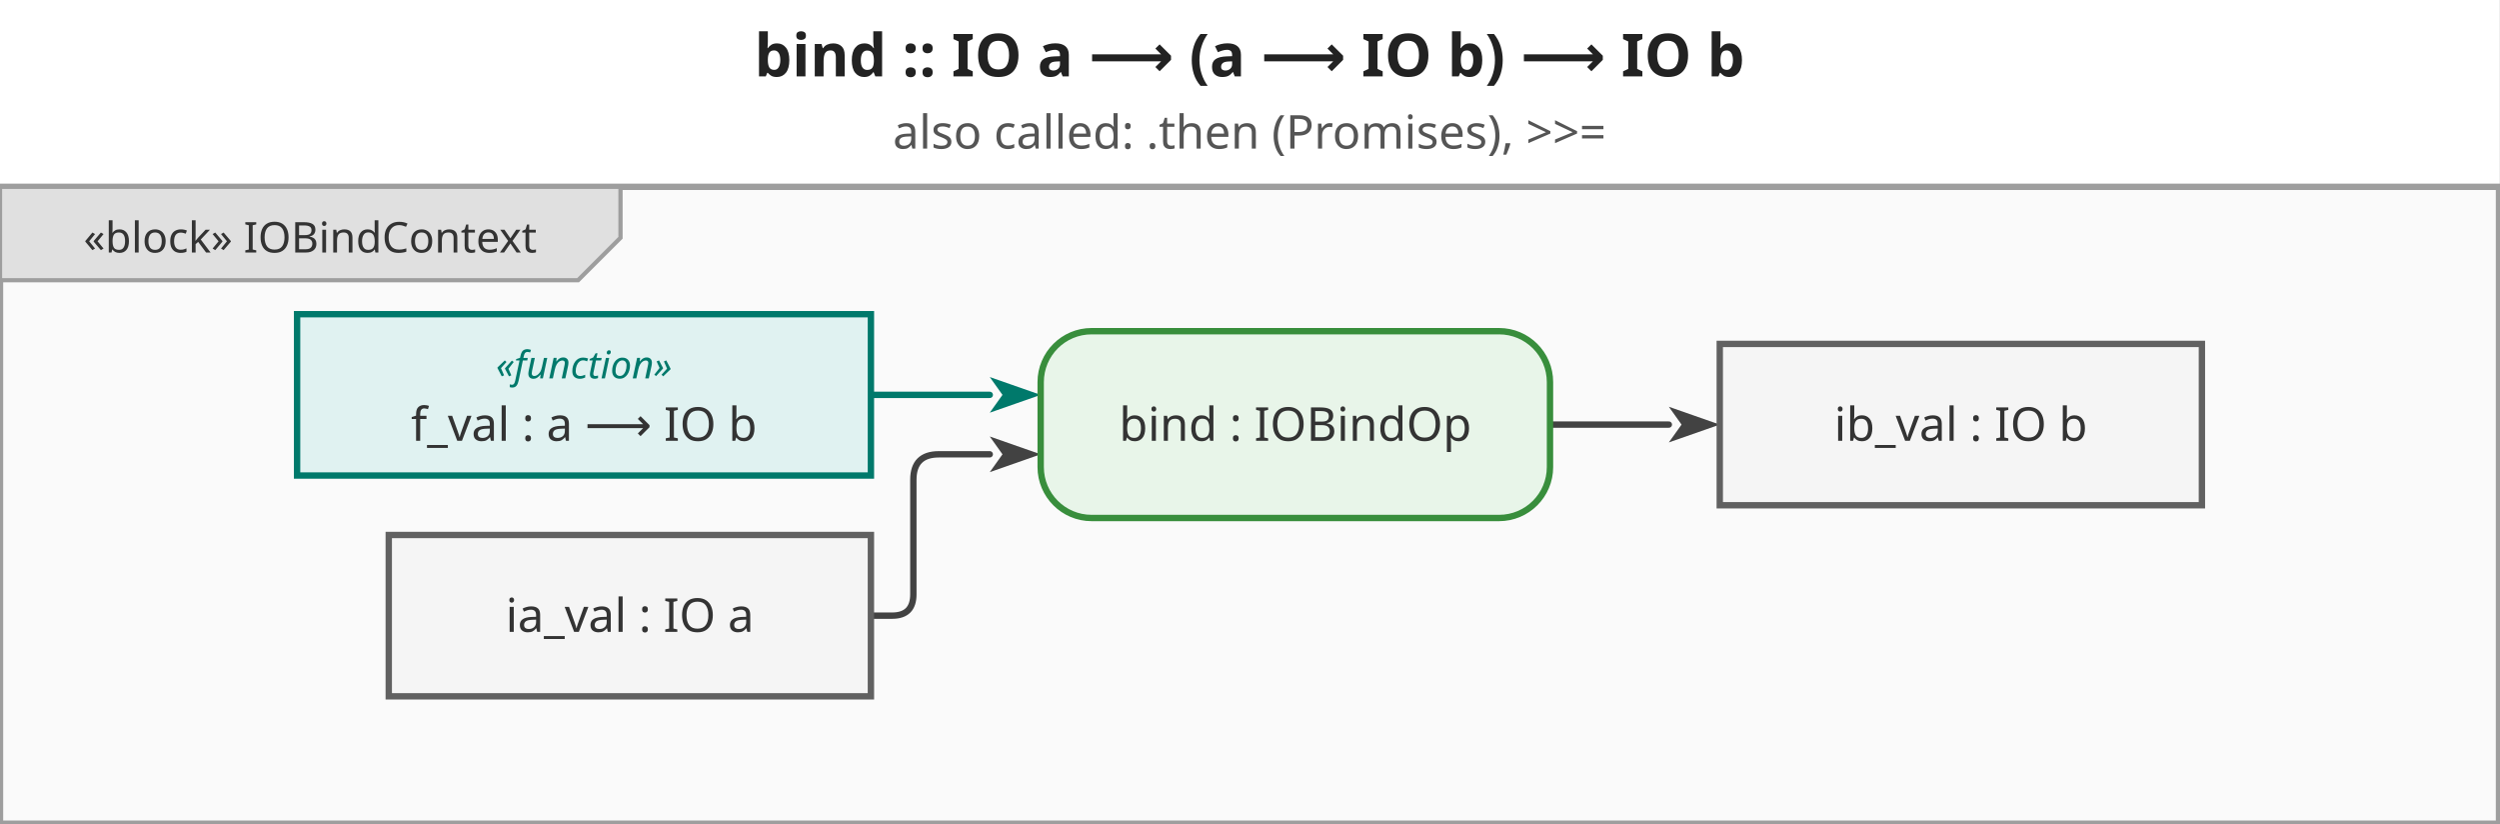
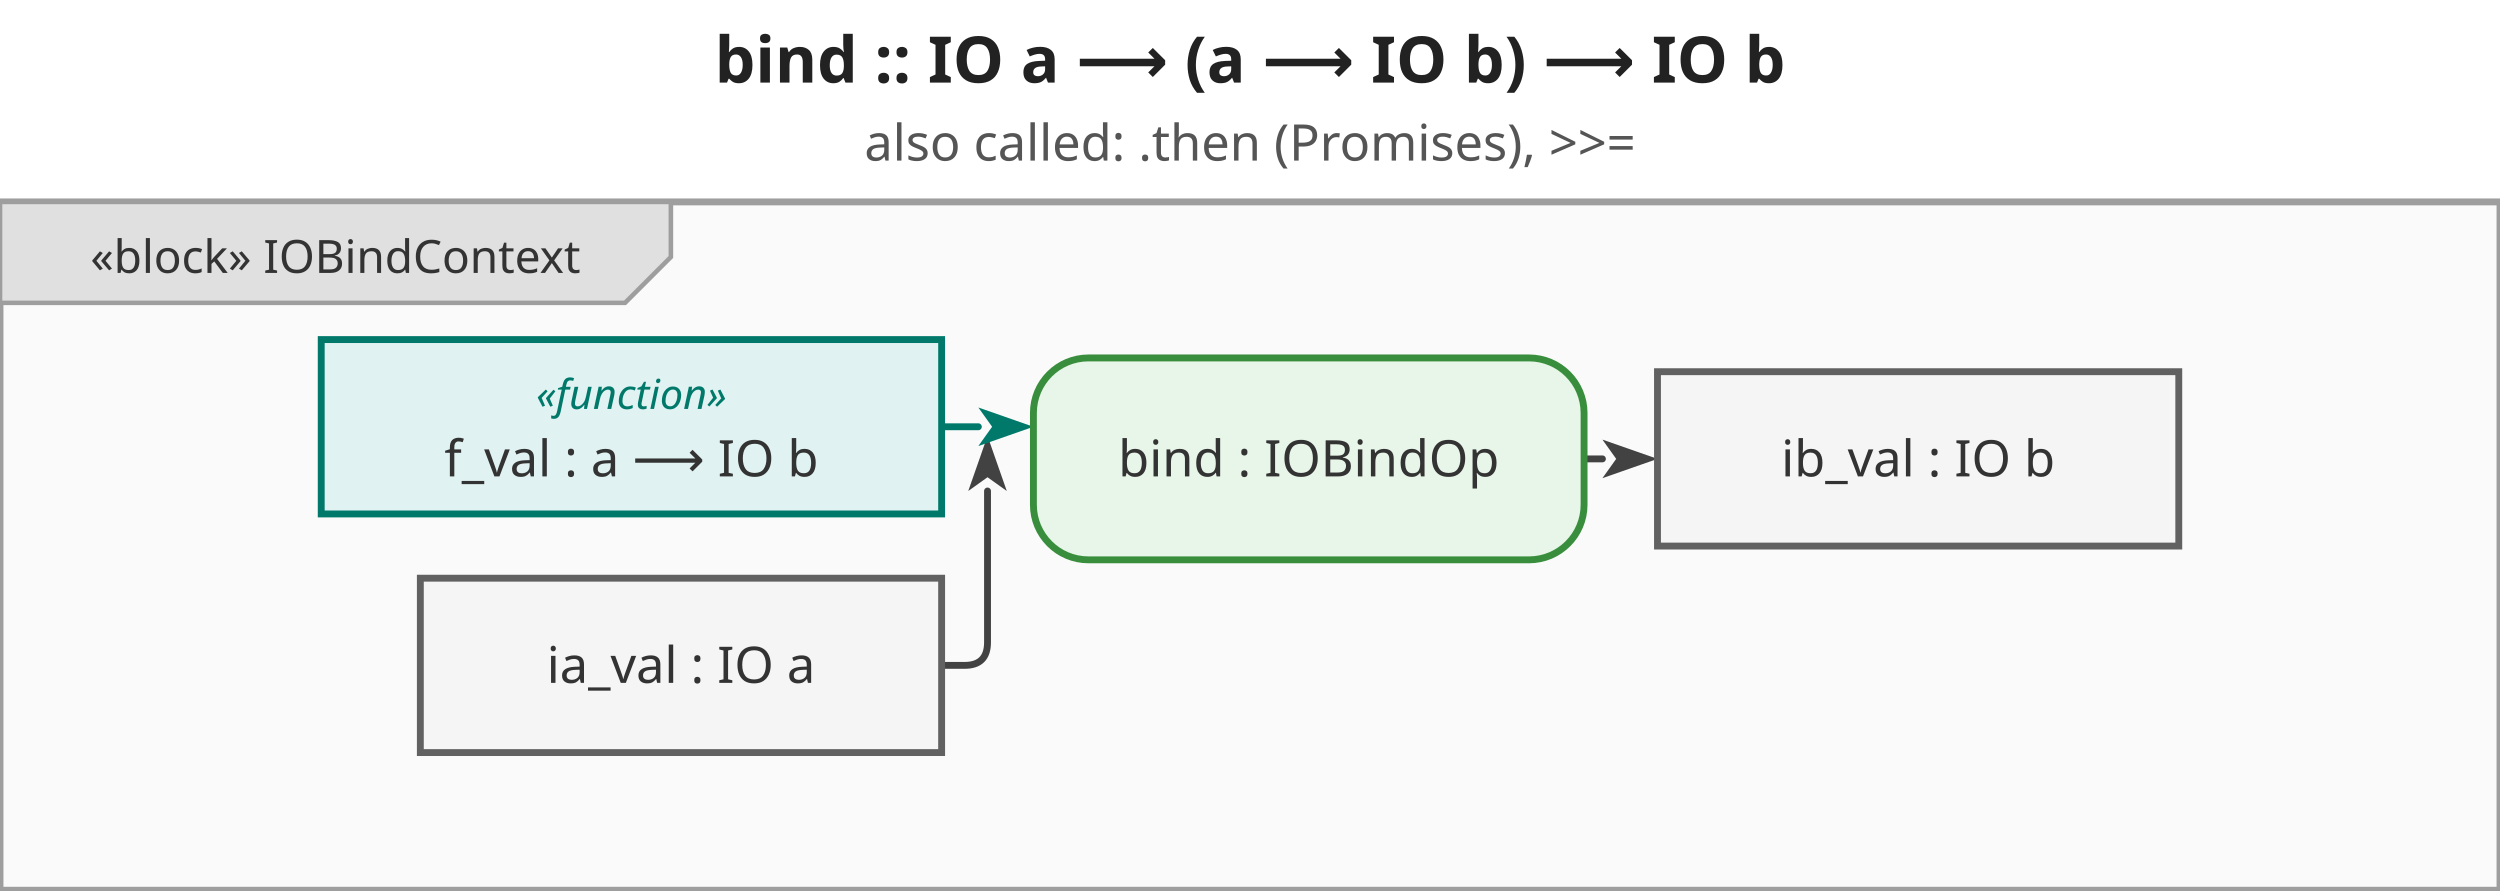
- <svg xmlns="http://www.w3.org/2000/svg" viewBox="0 0 588.8 194" width="588.8" height="194">
+ <svg xmlns="http://www.w3.org/2000/svg" viewBox="0 0 544.8 194" width="544.8" height="194">
  <defs>
    <marker id="arrowFilled" viewBox="0 0 10 10" refX="0" refY="5" markerWidth="8" markerHeight="8" orient="auto-start-reverse">
      <path d="M0,1.5 L10,5 L0,8.5 L2.5,5 Z" fill="#424242" />
    </marker>
    <marker id="arrowOpen" viewBox="0 0 10 10" refX="0" refY="5" markerWidth="8" markerHeight="8" orient="auto-start-reverse">
      <path d="M0,1.5 L10,5 L0,8.5" fill="none" stroke="#424242" stroke-width="1.25" />
    </marker>
    <marker id="arrowHof" viewBox="0 0 10 10" refX="0" refY="5" markerWidth="8" markerHeight="8" orient="auto-start-reverse">
      <path d="M0,1.5 L10,5 L0,8.5 L2.5,5 Z" fill="#00796b" />
    </marker>
  </defs>
-   <rect width="588.8" height="194" fill="white" />
-   <text x="294.4" y="18" text-anchor="middle" font-size="14" font-weight="bold" font-family="sans-serif" fill="#222">bind :: IO a ⟶ (a ⟶ IO b) ⟶ IO b</text>
-   <text x="294.4" y="35" text-anchor="middle" font-size="11" font-weight="normal" font-family="sans-serif" fill="#555">also called: .then (Promises), &gt;&gt;=</text>
+   <rect width="544.8" height="194" fill="white" />
+   <text x="272.4" y="18" text-anchor="middle" font-size="14" font-weight="bold" font-family="sans-serif" fill="#222">bind :: IO a ⟶ (a ⟶ IO b) ⟶ IO b</text>
+   <text x="272.4" y="35" text-anchor="middle" font-size="11" font-weight="normal" font-family="sans-serif" fill="#555">also called: .then (Promises), &gt;&gt;=</text>
  <g transform="translate(0,44)">
-     <rect x="0" y="0" width="588.8" height="150" fill="#fafafa" stroke="#9e9e9e" stroke-width="1.5" />
+     <rect x="0" y="0" width="544.8" height="150" fill="#fafafa" stroke="#9e9e9e" stroke-width="1.5" />
    <g class="diagram-frame-tab tab-block">
      <path d="M0,0 L146.2,0 L146.2,12 L136.2,22 L0,22 Z" fill="#e0e0e0" stroke="#9e9e9e" stroke-width="1" />
      <text x="73.1" y="12" text-anchor="middle" font-size="10" font-family="sans-serif" dominant-baseline="middle" fill="#333">«block» IOBindContext</text>
    </g>
    <g class="edge">
-       <path d="M205.2,101.0 L210.2,101.0 Q215.2,101.0 215.2,96.0 L215.2,69.0 Q215.2,63.0 221.2,63.0 L233.2,63.0" fill="none" stroke="#424242" stroke-width="1.5" stroke-linejoin="round" stroke-linecap="round" marker-end="url(#arrowFilled)" />
+       <path d="M205.2,101.0 L210.2,101.0 Q215.2,101.0 215.2,96.0 L215.2,63.0 L215.2,63.0" fill="none" stroke="#424242" stroke-width="1.5" stroke-linejoin="round" stroke-linecap="round" marker-end="url(#arrowFilled)" />
    </g>
    <g class="edge hof-edge">
-       <path d="M205.2,49.0 L233.2,49.0" fill="none" stroke="#00796b" stroke-width="1.5" stroke-linejoin="round" stroke-linecap="round" marker-end="url(#arrowHof)" />
+       <path d="M205.2,49.0 L213.2,49.0" fill="none" stroke="#00796b" stroke-width="1.5" stroke-linejoin="round" stroke-linecap="round" marker-end="url(#arrowHof)" />
    </g>
    <g class="edge">
-       <path d="M365.2,56.0 L393.2,56.0" fill="none" stroke="#424242" stroke-width="1.5" stroke-linejoin="round" stroke-linecap="round" marker-end="url(#arrowFilled)" />
+       <path d="M345.2,56.0 L349.2,56.0" fill="none" stroke="#424242" stroke-width="1.5" stroke-linejoin="round" stroke-linecap="round" marker-end="url(#arrowFilled)" />
    </g>
    <g class="object-node">
      <rect x="91.6" y="82" width="113.6" height="38" fill="#f5f5f5" stroke="#616161" stroke-width="1.5" />
      <text x="148.4" y="101" text-anchor="middle" font-size="11" font-family="sans-serif" dominant-baseline="middle" fill="#333">ia_val : IO a</text>
    </g>
    <g class="object-node hof">
      <rect x="70" y="30" width="135.2" height="38" fill="#e0f2f1" stroke="#00796b" stroke-width="1.5" />
      <text x="137.6" y="42" text-anchor="middle" font-size="9" font-style="italic" font-family="sans-serif" dominant-baseline="middle" fill="#00796b">«function»</text>
      <text x="137.6" y="56" text-anchor="middle" font-size="11" font-family="sans-serif" dominant-baseline="middle" fill="#333">f_val : a ⟶ IO b</text>
    </g>
    <g class="action-node">
-       <rect x="245.2" y="34" width="120" height="44" rx="12" fill="#e8f5e9" stroke="#388e3c" stroke-width="1.5" />
-       <text class="action-label" x="305.2" y="56" text-anchor="middle" font-size="11" font-family="sans-serif" dominant-baseline="middle" fill="#333">bind : IOBindOp</text>
+       <rect x="225.2" y="34" width="120" height="44" rx="12" fill="#e8f5e9" stroke="#388e3c" stroke-width="1.5" />
+       <text class="action-label" x="285.2" y="56" text-anchor="middle" font-size="11" font-family="sans-serif" dominant-baseline="middle" fill="#333">bind : IOBindOp</text>
    </g>
    <g class="object-node">
-       <rect x="405.2" y="37" width="113.6" height="38" fill="#f5f5f5" stroke="#616161" stroke-width="1.5" />
-       <text x="462" y="56" text-anchor="middle" font-size="11" font-family="sans-serif" dominant-baseline="middle" fill="#333">ib_val : IO b</text>
+       <rect x="361.2" y="37" width="113.6" height="38" fill="#f5f5f5" stroke="#616161" stroke-width="1.5" />
+       <text x="418" y="56" text-anchor="middle" font-size="11" font-family="sans-serif" dominant-baseline="middle" fill="#333">ib_val : IO b</text>
    </g>
  </g>
</svg>
